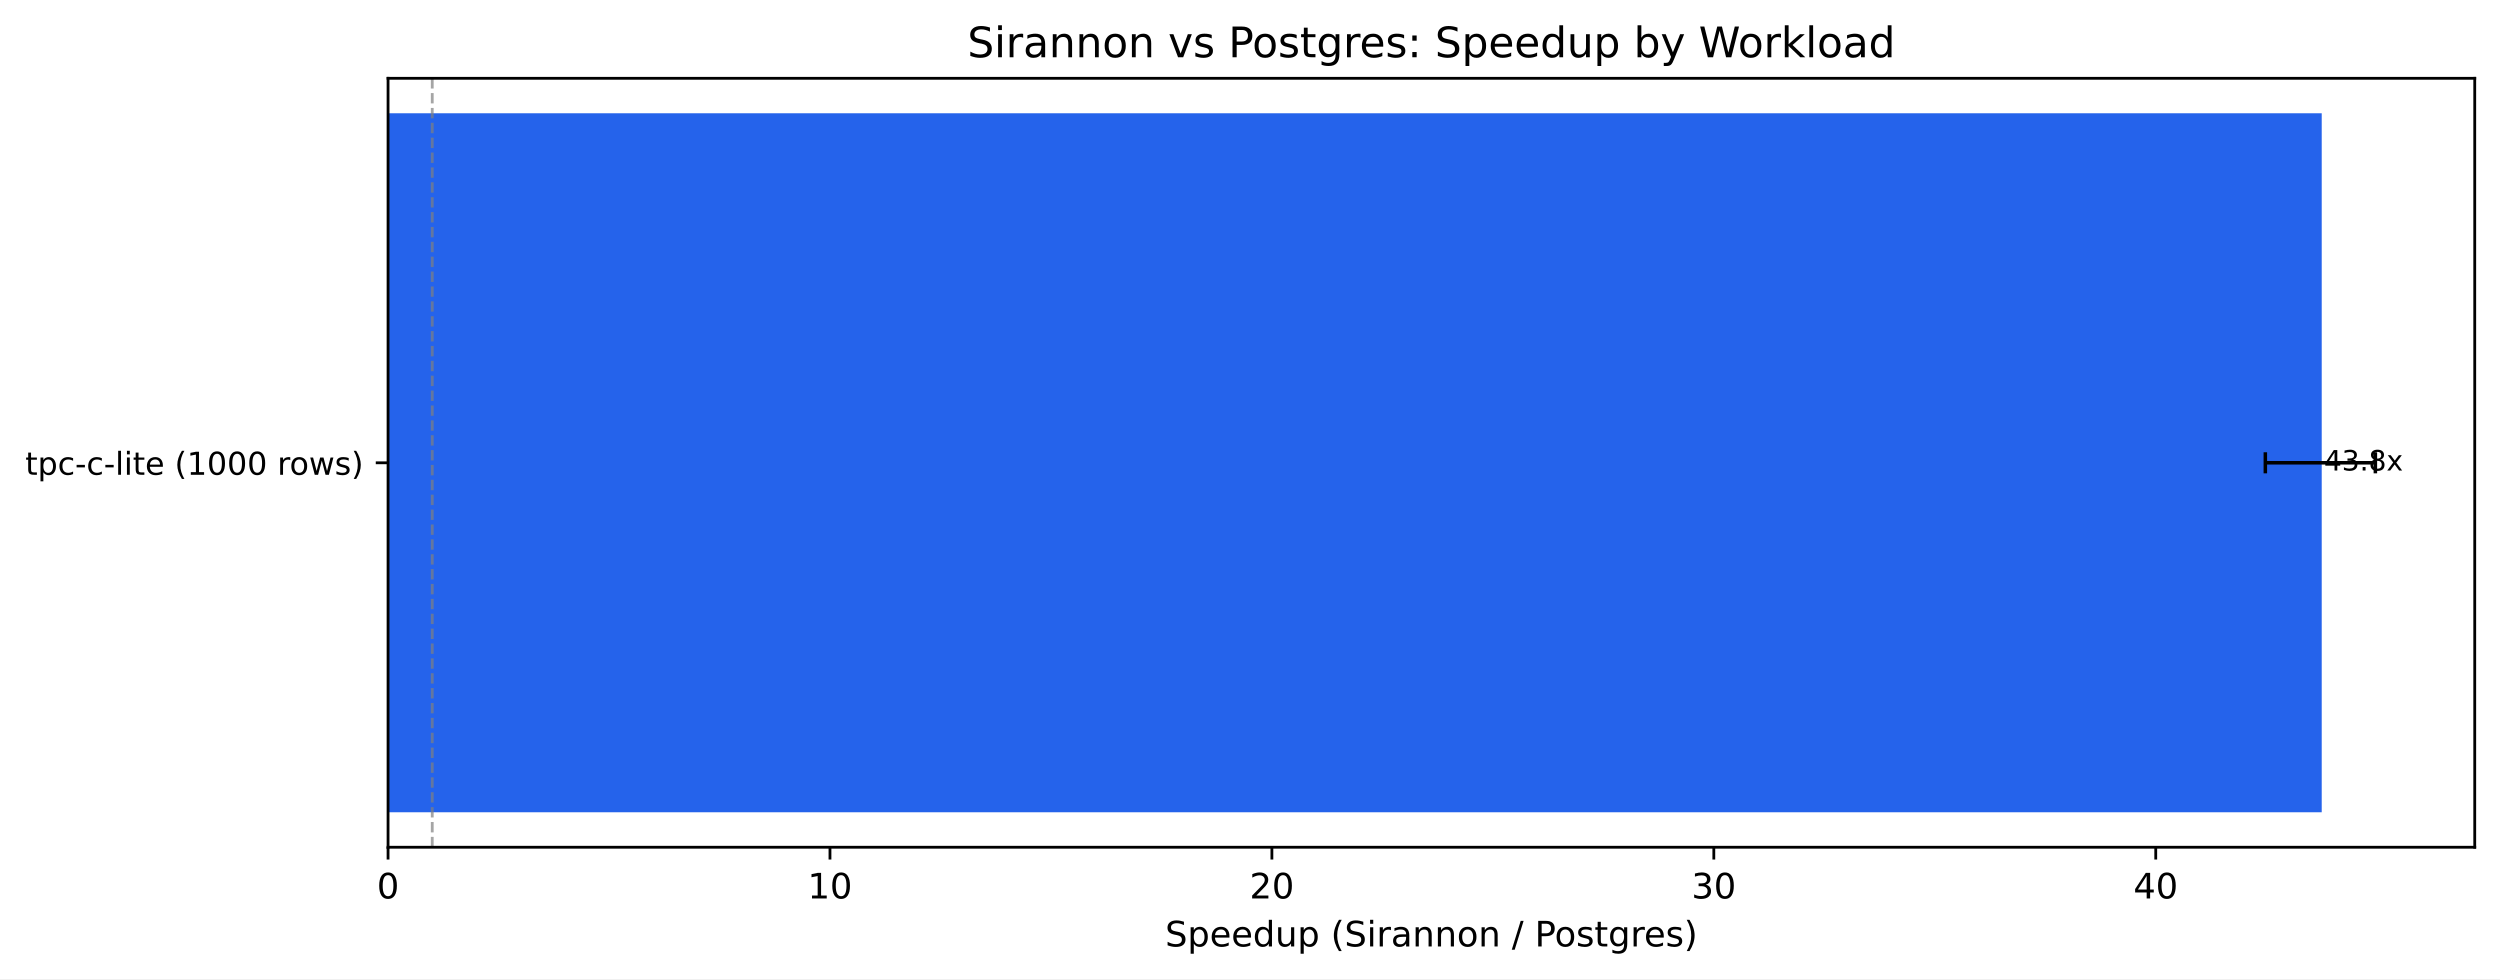
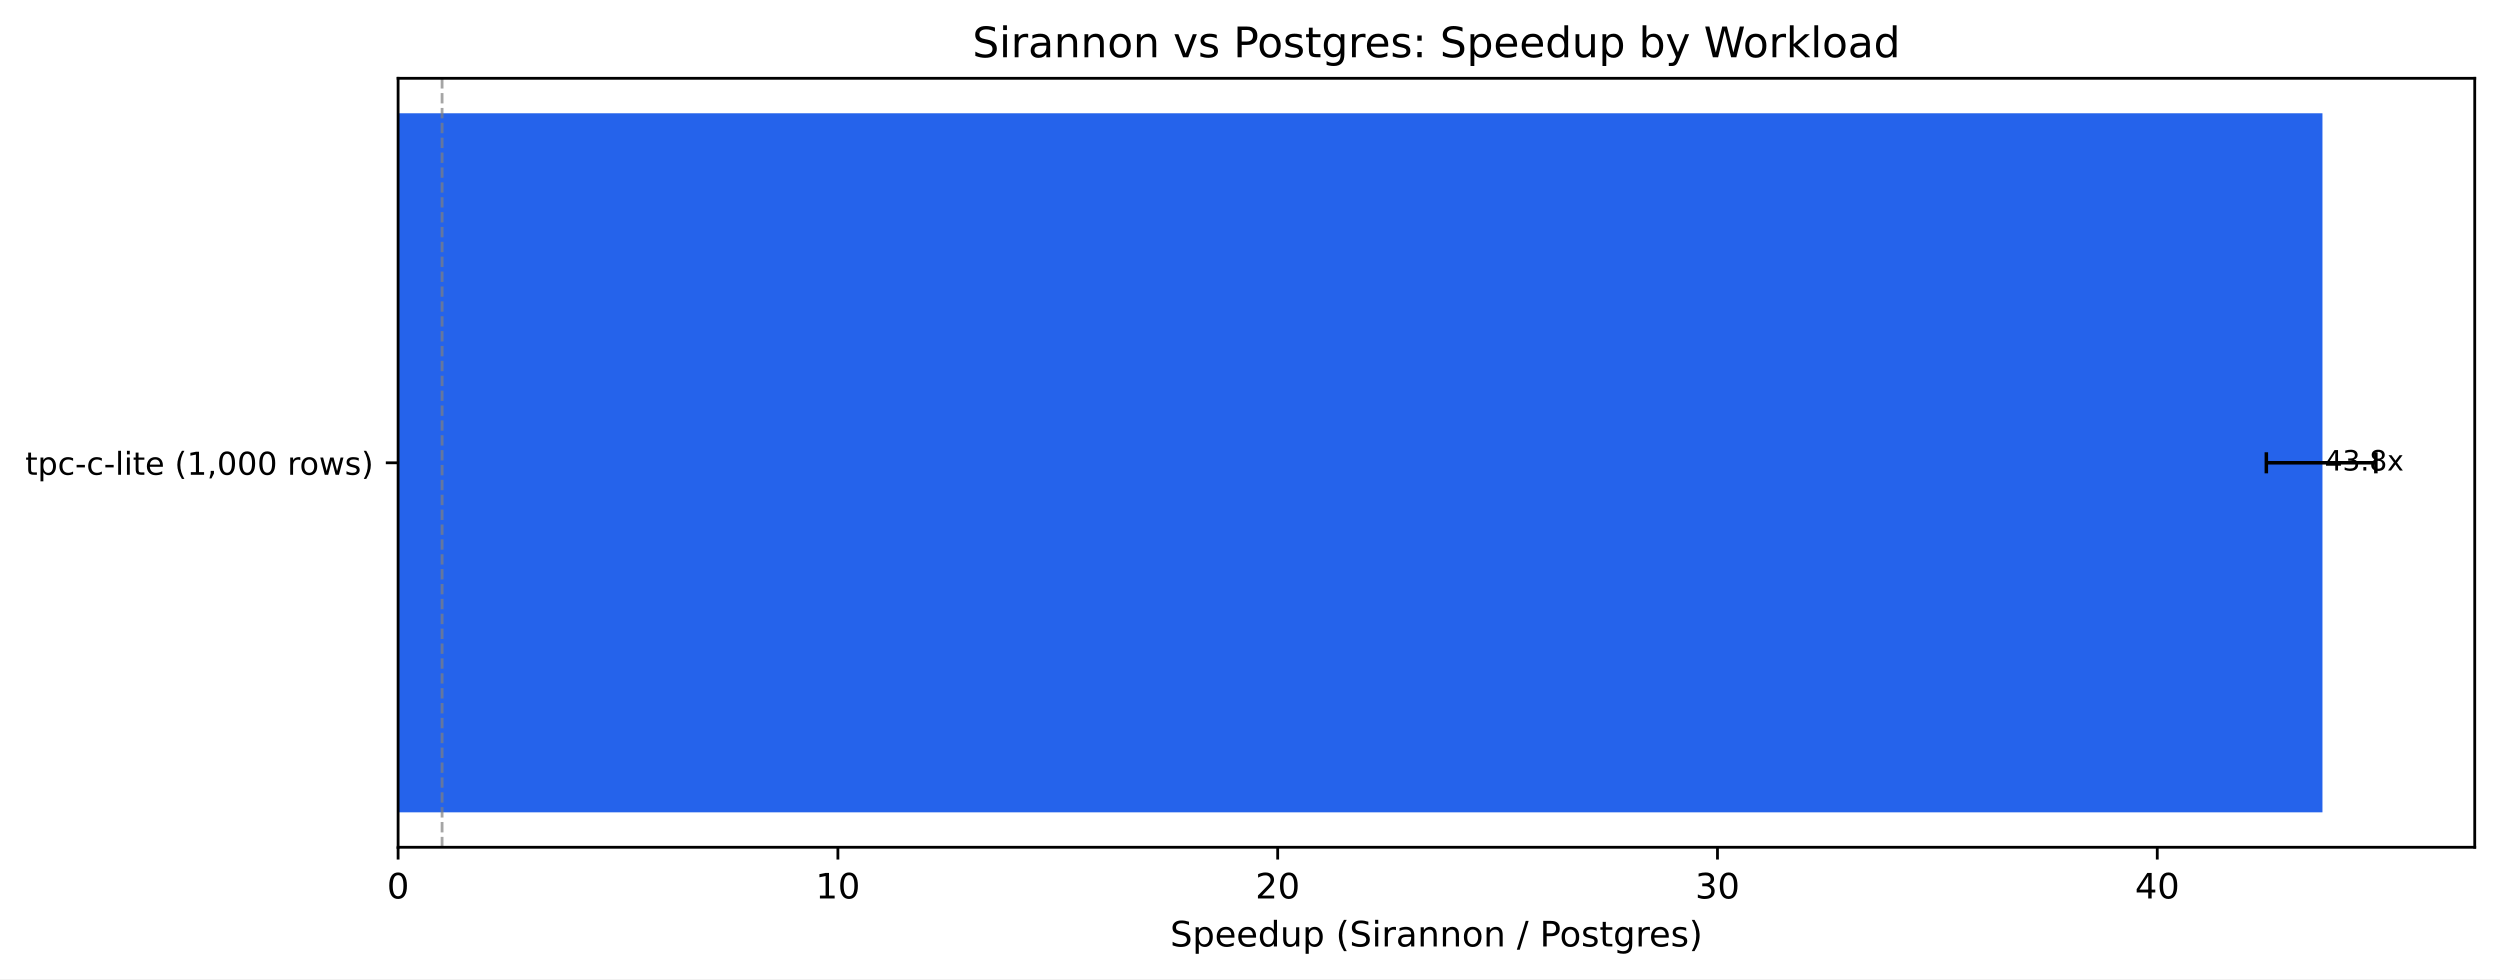
- <svg xmlns="http://www.w3.org/2000/svg" xmlns:xlink="http://www.w3.org/1999/xlink" width="712.541pt" height="279.034pt" viewBox="0 0 712.541 279.034" version="1.1">
+ <svg xmlns="http://www.w3.org/2000/svg" xmlns:xlink="http://www.w3.org/1999/xlink" width="712.522pt" height="279.034pt" viewBox="0 0 712.522 279.034" version="1.1">
  <defs>
    <style type="text/css">*{stroke-linejoin: round; stroke-linecap: butt}</style>
  </defs>
  <g id="figure_1">
    <g id="patch_1">
-       <path d="M 0 279.034  L 712.541 279.034  L 712.541 0  L 0 0  z " style="fill: #ffffff" />
+       <path d="M 0 279.034  L 712.522 279.034  L 712.522 0  L 0 0  z " style="fill: #ffffff" />
    </g>
    <g id="axes_1">
      <g id="patch_2">
-         <path d="M 110.601 241.478  L 705.341 241.478  L 705.341 22.318  L 110.601 22.318  z " style="fill: #ffffff" />
+         <path d="M 113.462 241.478  L 705.322 241.478  L 705.322 22.318  L 113.462 22.318  z " style="fill: #ffffff" />
      </g>
      <g id="patch_3">
-         <path d="M 110.601 32.28  L 661.729 32.28  L 661.729 231.516  L 110.601 231.516  z " clip-path="url(#pee19b214d2)" style="fill: #2563eb" />
+         <path d="M 113.462 32.28  L 661.921 32.28  L 661.921 231.516  L 113.462 231.516  z " clip-path="url(#ped4f60b2d9)" style="fill: #2563eb" />
      </g>
      <g id="matplotlib.axis_1">
        <g id="xtick_1">
          <g id="line2d_1">
            <defs>
-               <path id="m691d4e8d14" d="M 0 0  L 0 3.5  " style="stroke: #000000; stroke-width: 0.8" />
+               <path id="m53806512ac" d="M 0 0  L 0 3.5  " style="stroke: #000000; stroke-width: 0.8" />
            </defs>
            <g>
-               <use xlink:href="#m691d4e8d14" x="110.601" y="241.478" style="stroke: #000000; stroke-width: 0.8" />
+               <use xlink:href="#m53806512ac" x="113.462" y="241.478" style="stroke: #000000; stroke-width: 0.8" />
            </g>
          </g>
          <g id="text_1">
-             <g transform="translate(107.42 256.0766) scale(0.1 -0.1)">
+             <g transform="translate(110.2803 256.0766) scale(0.1 -0.1)">
              <defs>
                <path id="DejaVuSans-30" d="M 2034 4250  Q 1547 4250 1301 3770  Q 1056 3291 1056 2328  Q 1056 1369 1301 889  Q 1547 409 2034 409  Q 2525 409 2770 889  Q 3016 1369 3016 2328  Q 3016 3291 2770 3770  Q 2525 4250 2034 4250  z M 2034 4750  Q 2819 4750 3233 4129  Q 3647 3509 3647 2328  Q 3647 1150 3233 529  Q 2819 -91 2034 -91  Q 1250 -91 836 529  Q 422 1150 422 2328  Q 422 3509 836 4129  Q 1250 4750 2034 4750  z " transform="scale(0.015625)" />
              </defs>
              <use xlink:href="#DejaVuSans-30" />
            </g>
          </g>
        </g>
        <g id="xtick_2">
          <g id="line2d_2">
            <g>
-               <use xlink:href="#m691d4e8d14" x="236.556" y="241.478" style="stroke: #000000; stroke-width: 0.8" />
+               <use xlink:href="#m53806512ac" x="238.807" y="241.478" style="stroke: #000000; stroke-width: 0.8" />
            </g>
          </g>
          <g id="text_2">
-             <g transform="translate(230.1936 256.0766) scale(0.1 -0.1)">
+             <g transform="translate(232.444 256.0766) scale(0.1 -0.1)">
              <defs>
                <path id="DejaVuSans-31" d="M 794 531  L 1825 531  L 1825 4091  L 703 3866  L 703 4441  L 1819 4666  L 2450 4666  L 2450 531  L 3481 531  L 3481 0  L 794 0  L 794 531  z " transform="scale(0.015625)" />
              </defs>
              <use xlink:href="#DejaVuSans-31" />
              <use xlink:href="#DejaVuSans-30" transform="translate(63.62305 0)" />
            </g>
          </g>
        </g>
        <g id="xtick_3">
          <g id="line2d_3">
            <g>
-               <use xlink:href="#m691d4e8d14" x="362.511" y="241.478" style="stroke: #000000; stroke-width: 0.8" />
+               <use xlink:href="#m53806512ac" x="364.151" y="241.478" style="stroke: #000000; stroke-width: 0.8" />
            </g>
          </g>
          <g id="text_3">
-             <g transform="translate(356.1485 256.0766) scale(0.1 -0.1)">
+             <g transform="translate(357.7889 256.0766) scale(0.1 -0.1)">
              <defs>
                <path id="DejaVuSans-32" d="M 1228 531  L 3431 531  L 3431 0  L 469 0  L 469 531  Q 828 903 1448 1529  Q 2069 2156 2228 2338  Q 2531 2678 2651 2914  Q 2772 3150 2772 3378  Q 2772 3750 2511 3984  Q 2250 4219 1831 4219  Q 1534 4219 1204 4116  Q 875 4013 500 3803  L 500 4441  Q 881 4594 1212 4672  Q 1544 4750 1819 4750  Q 2544 4750 2975 4387  Q 3406 4025 3406 3419  Q 3406 3131 3298 2873  Q 3191 2616 2906 2266  Q 2828 2175 2409 1742  Q 1991 1309 1228 531  z " transform="scale(0.015625)" />
              </defs>
              <use xlink:href="#DejaVuSans-32" />
              <use xlink:href="#DejaVuSans-30" transform="translate(63.62305 0)" />
            </g>
          </g>
        </g>
        <g id="xtick_4">
          <g id="line2d_4">
            <g>
-               <use xlink:href="#m691d4e8d14" x="488.466" y="241.478" style="stroke: #000000; stroke-width: 0.8" />
+               <use xlink:href="#m53806512ac" x="489.496" y="241.478" style="stroke: #000000; stroke-width: 0.8" />
            </g>
          </g>
          <g id="text_4">
-             <g transform="translate(482.1034 256.0766) scale(0.1 -0.1)">
+             <g transform="translate(483.1339 256.0766) scale(0.1 -0.1)">
              <defs>
                <path id="DejaVuSans-33" d="M 2597 2516  Q 3050 2419 3304 2112  Q 3559 1806 3559 1356  Q 3559 666 3084 287  Q 2609 -91 1734 -91  Q 1441 -91 1130 -33  Q 819 25 488 141  L 488 750  Q 750 597 1062 519  Q 1375 441 1716 441  Q 2309 441 2620 675  Q 2931 909 2931 1356  Q 2931 1769 2642 2001  Q 2353 2234 1838 2234  L 1294 2234  L 1294 2753  L 1863 2753  Q 2328 2753 2575 2939  Q 2822 3125 2822 3475  Q 2822 3834 2567 4026  Q 2313 4219 1838 4219  Q 1578 4219 1281 4162  Q 984 4106 628 3988  L 628 4550  Q 988 4650 1302 4700  Q 1616 4750 1894 4750  Q 2613 4750 3031 4423  Q 3450 4097 3450 3541  Q 3450 3153 3228 2886  Q 3006 2619 2597 2516  z " transform="scale(0.015625)" />
              </defs>
              <use xlink:href="#DejaVuSans-33" />
              <use xlink:href="#DejaVuSans-30" transform="translate(63.62305 0)" />
            </g>
          </g>
        </g>
        <g id="xtick_5">
          <g id="line2d_5">
            <g>
-               <use xlink:href="#m691d4e8d14" x="614.421" y="241.478" style="stroke: #000000; stroke-width: 0.8" />
+               <use xlink:href="#m53806512ac" x="614.841" y="241.478" style="stroke: #000000; stroke-width: 0.8" />
            </g>
          </g>
          <g id="text_5">
-             <g transform="translate(608.0582 256.0766) scale(0.1 -0.1)">
+             <g transform="translate(608.4788 256.0766) scale(0.1 -0.1)">
              <defs>
                <path id="DejaVuSans-34" d="M 2419 4116  L 825 1625  L 2419 1625  L 2419 4116  z M 2253 4666  L 3047 4666  L 3047 1625  L 3713 1625  L 3713 1100  L 3047 1100  L 3047 0  L 2419 0  L 2419 1100  L 313 1100  L 313 1709  L 2253 4666  z " transform="scale(0.015625)" />
              </defs>
              <use xlink:href="#DejaVuSans-34" />
              <use xlink:href="#DejaVuSans-30" transform="translate(63.62305 0)" />
            </g>
          </g>
        </g>
        <g id="text_6">
-           <g transform="translate(332.0947 269.7547) scale(0.1 -0.1)">
+           <g transform="translate(333.515 269.7547) scale(0.1 -0.1)">
            <defs>
              <path id="DejaVuSans-53" d="M 3425 4513  L 3425 3897  Q 3066 4069 2747 4153  Q 2428 4238 2131 4238  Q 1616 4238 1336 4038  Q 1056 3838 1056 3469  Q 1056 3159 1242 3001  Q 1428 2844 1947 2747  L 2328 2669  Q 3034 2534 3370 2195  Q 3706 1856 3706 1288  Q 3706 609 3251 259  Q 2797 -91 1919 -91  Q 1588 -91 1214 -16  Q 841 59 441 206  L 441 856  Q 825 641 1194 531  Q 1563 422 1919 422  Q 2459 422 2753 634  Q 3047 847 3047 1241  Q 3047 1584 2836 1778  Q 2625 1972 2144 2069  L 1759 2144  Q 1053 2284 737 2584  Q 422 2884 422 3419  Q 422 4038 858 4394  Q 1294 4750 2059 4750  Q 2388 4750 2728 4690  Q 3069 4631 3425 4513  z " transform="scale(0.015625)" />
              <path id="DejaVuSans-70" d="M 1159 525  L 1159 -1331  L 581 -1331  L 581 3500  L 1159 3500  L 1159 2969  Q 1341 3281 1617 3432  Q 1894 3584 2278 3584  Q 2916 3584 3314 3078  Q 3713 2572 3713 1747  Q 3713 922 3314 415  Q 2916 -91 2278 -91  Q 1894 -91 1617 61  Q 1341 213 1159 525  z M 3116 1747  Q 3116 2381 2855 2742  Q 2594 3103 2138 3103  Q 1681 3103 1420 2742  Q 1159 2381 1159 1747  Q 1159 1113 1420 752  Q 1681 391 2138 391  Q 2594 391 2855 752  Q 3116 1113 3116 1747  z " transform="scale(0.015625)" />
              <path id="DejaVuSans-65" d="M 3597 1894  L 3597 1613  L 953 1613  Q 991 1019 1311 708  Q 1631 397 2203 397  Q 2534 397 2845 478  Q 3156 559 3463 722  L 3463 178  Q 3153 47 2828 -22  Q 2503 -91 2169 -91  Q 1331 -91 842 396  Q 353 884 353 1716  Q 353 2575 817 3079  Q 1281 3584 2069 3584  Q 2775 3584 3186 3129  Q 3597 2675 3597 1894  z M 3022 2063  Q 3016 2534 2758 2815  Q 2500 3097 2075 3097  Q 1594 3097 1305 2825  Q 1016 2553 972 2059  L 3022 2063  z " transform="scale(0.015625)" />
              <path id="DejaVuSans-64" d="M 2906 2969  L 2906 4863  L 3481 4863  L 3481 0  L 2906 0  L 2906 525  Q 2725 213 2448 61  Q 2172 -91 1784 -91  Q 1150 -91 751 415  Q 353 922 353 1747  Q 353 2572 751 3078  Q 1150 3584 1784 3584  Q 2172 3584 2448 3432  Q 2725 3281 2906 2969  z M 947 1747  Q 947 1113 1208 752  Q 1469 391 1925 391  Q 2381 391 2643 752  Q 2906 1113 2906 1747  Q 2906 2381 2643 2742  Q 2381 3103 1925 3103  Q 1469 3103 1208 2742  Q 947 2381 947 1747  z " transform="scale(0.015625)" />
              <path id="DejaVuSans-75" d="M 544 1381  L 544 3500  L 1119 3500  L 1119 1403  Q 1119 906 1312 657  Q 1506 409 1894 409  Q 2359 409 2629 706  Q 2900 1003 2900 1516  L 2900 3500  L 3475 3500  L 3475 0  L 2900 0  L 2900 538  Q 2691 219 2414 64  Q 2138 -91 1772 -91  Q 1169 -91 856 284  Q 544 659 544 1381  z M 1991 3584  L 1991 3584  z " transform="scale(0.015625)" />
              <path id="DejaVuSans-20" transform="scale(0.015625)" />
              <path id="DejaVuSans-28" d="M 1984 4856  Q 1566 4138 1362 3434  Q 1159 2731 1159 2009  Q 1159 1288 1364 580  Q 1569 -128 1984 -844  L 1484 -844  Q 1016 -109 783 600  Q 550 1309 550 2009  Q 550 2706 781 3412  Q 1013 4119 1484 4856  L 1984 4856  z " transform="scale(0.015625)" />
              <path id="DejaVuSans-69" d="M 603 3500  L 1178 3500  L 1178 0  L 603 0  L 603 3500  z M 603 4863  L 1178 4863  L 1178 4134  L 603 4134  L 603 4863  z " transform="scale(0.015625)" />
              <path id="DejaVuSans-72" d="M 2631 2963  Q 2534 3019 2420 3045  Q 2306 3072 2169 3072  Q 1681 3072 1420 2755  Q 1159 2438 1159 1844  L 1159 0  L 581 0  L 581 3500  L 1159 3500  L 1159 2956  Q 1341 3275 1631 3429  Q 1922 3584 2338 3584  Q 2397 3584 2469 3576  Q 2541 3569 2628 3553  L 2631 2963  z " transform="scale(0.015625)" />
              <path id="DejaVuSans-61" d="M 2194 1759  Q 1497 1759 1228 1600  Q 959 1441 959 1056  Q 959 750 1161 570  Q 1363 391 1709 391  Q 2188 391 2477 730  Q 2766 1069 2766 1631  L 2766 1759  L 2194 1759  z M 3341 1997  L 3341 0  L 2766 0  L 2766 531  Q 2569 213 2275 61  Q 1981 -91 1556 -91  Q 1019 -91 701 211  Q 384 513 384 1019  Q 384 1609 779 1909  Q 1175 2209 1959 2209  L 2766 2209  L 2766 2266  Q 2766 2663 2505 2880  Q 2244 3097 1772 3097  Q 1472 3097 1187 3025  Q 903 2953 641 2809  L 641 3341  Q 956 3463 1253 3523  Q 1550 3584 1831 3584  Q 2591 3584 2966 3190  Q 3341 2797 3341 1997  z " transform="scale(0.015625)" />
              <path id="DejaVuSans-6e" d="M 3513 2113  L 3513 0  L 2938 0  L 2938 2094  Q 2938 2591 2744 2837  Q 2550 3084 2163 3084  Q 1697 3084 1428 2787  Q 1159 2491 1159 1978  L 1159 0  L 581 0  L 581 3500  L 1159 3500  L 1159 2956  Q 1366 3272 1645 3428  Q 1925 3584 2291 3584  Q 2894 3584 3203 3211  Q 3513 2838 3513 2113  z " transform="scale(0.015625)" />
              <path id="DejaVuSans-6f" d="M 1959 3097  Q 1497 3097 1228 2736  Q 959 2375 959 1747  Q 959 1119 1226 758  Q 1494 397 1959 397  Q 2419 397 2687 759  Q 2956 1122 2956 1747  Q 2956 2369 2687 2733  Q 2419 3097 1959 3097  z M 1959 3584  Q 2709 3584 3137 3096  Q 3566 2609 3566 1747  Q 3566 888 3137 398  Q 2709 -91 1959 -91  Q 1206 -91 779 398  Q 353 888 353 1747  Q 353 2609 779 3096  Q 1206 3584 1959 3584  z " transform="scale(0.015625)" />
              <path id="DejaVuSans-2f" d="M 1625 4666  L 2156 4666  L 531 -594  L 0 -594  L 1625 4666  z " transform="scale(0.015625)" />
              <path id="DejaVuSans-50" d="M 1259 4147  L 1259 2394  L 2053 2394  Q 2494 2394 2734 2622  Q 2975 2850 2975 3272  Q 2975 3691 2734 3919  Q 2494 4147 2053 4147  L 1259 4147  z M 628 4666  L 2053 4666  Q 2838 4666 3239 4311  Q 3641 3956 3641 3272  Q 3641 2581 3239 2228  Q 2838 1875 2053 1875  L 1259 1875  L 1259 0  L 628 0  L 628 4666  z " transform="scale(0.015625)" />
              <path id="DejaVuSans-73" d="M 2834 3397  L 2834 2853  Q 2591 2978 2328 3040  Q 2066 3103 1784 3103  Q 1356 3103 1142 2972  Q 928 2841 928 2578  Q 928 2378 1081 2264  Q 1234 2150 1697 2047  L 1894 2003  Q 2506 1872 2764 1633  Q 3022 1394 3022 966  Q 3022 478 2636 193  Q 2250 -91 1575 -91  Q 1294 -91 989 -36  Q 684 19 347 128  L 347 722  Q 666 556 975 473  Q 1284 391 1588 391  Q 1994 391 2212 530  Q 2431 669 2431 922  Q 2431 1156 2273 1281  Q 2116 1406 1581 1522  L 1381 1569  Q 847 1681 609 1914  Q 372 2147 372 2553  Q 372 3047 722 3315  Q 1072 3584 1716 3584  Q 2034 3584 2315 3537  Q 2597 3491 2834 3397  z " transform="scale(0.015625)" />
              <path id="DejaVuSans-74" d="M 1172 4494  L 1172 3500  L 2356 3500  L 2356 3053  L 1172 3053  L 1172 1153  Q 1172 725 1289 603  Q 1406 481 1766 481  L 2356 481  L 2356 0  L 1766 0  Q 1100 0 847 248  Q 594 497 594 1153  L 594 3053  L 172 3053  L 172 3500  L 594 3500  L 594 4494  L 1172 4494  z " transform="scale(0.015625)" />
              <path id="DejaVuSans-67" d="M 2906 1791  Q 2906 2416 2648 2759  Q 2391 3103 1925 3103  Q 1463 3103 1205 2759  Q 947 2416 947 1791  Q 947 1169 1205 825  Q 1463 481 1925 481  Q 2391 481 2648 825  Q 2906 1169 2906 1791  z M 3481 434  Q 3481 -459 3084 -895  Q 2688 -1331 1869 -1331  Q 1566 -1331 1297 -1286  Q 1028 -1241 775 -1147  L 775 -588  Q 1028 -725 1275 -790  Q 1522 -856 1778 -856  Q 2344 -856 2625 -561  Q 2906 -266 2906 331  L 2906 616  Q 2728 306 2450 153  Q 2172 0 1784 0  Q 1141 0 747 490  Q 353 981 353 1791  Q 353 2603 747 3093  Q 1141 3584 1784 3584  Q 2172 3584 2450 3431  Q 2728 3278 2906 2969  L 2906 3500  L 3481 3500  L 3481 434  z " transform="scale(0.015625)" />
              <path id="DejaVuSans-29" d="M 513 4856  L 1013 4856  Q 1481 4119 1714 3412  Q 1947 2706 1947 2009  Q 1947 1309 1714 600  Q 1481 -109 1013 -844  L 513 -844  Q 928 -128 1133 580  Q 1338 1288 1338 2009  Q 1338 2731 1133 3434  Q 928 4138 513 4856  z " transform="scale(0.015625)" />
            </defs>
            <use xlink:href="#DejaVuSans-53" />
            <use xlink:href="#DejaVuSans-70" transform="translate(63.47656 0)" />
            <use xlink:href="#DejaVuSans-65" transform="translate(126.9531 0)" />
            <use xlink:href="#DejaVuSans-65" transform="translate(188.4766 0)" />
            <use xlink:href="#DejaVuSans-64" transform="translate(250 0)" />
            <use xlink:href="#DejaVuSans-75" transform="translate(313.4766 0)" />
            <use xlink:href="#DejaVuSans-70" transform="translate(376.8555 0)" />
            <use xlink:href="#DejaVuSans-20" transform="translate(440.332 0)" />
            <use xlink:href="#DejaVuSans-28" transform="translate(472.1191 0)" />
            <use xlink:href="#DejaVuSans-53" transform="translate(511.1328 0)" />
            <use xlink:href="#DejaVuSans-69" transform="translate(574.6094 0)" />
            <use xlink:href="#DejaVuSans-72" transform="translate(602.3926 0)" />
            <use xlink:href="#DejaVuSans-61" transform="translate(643.5059 0)" />
            <use xlink:href="#DejaVuSans-6e" transform="translate(704.7852 0)" />
            <use xlink:href="#DejaVuSans-6e" transform="translate(768.1641 0)" />
            <use xlink:href="#DejaVuSans-6f" transform="translate(831.543 0)" />
            <use xlink:href="#DejaVuSans-6e" transform="translate(892.7246 0)" />
            <use xlink:href="#DejaVuSans-20" transform="translate(956.1035 0)" />
            <use xlink:href="#DejaVuSans-2f" transform="translate(987.8906 0)" />
            <use xlink:href="#DejaVuSans-20" transform="translate(1021.582 0)" />
            <use xlink:href="#DejaVuSans-50" transform="translate(1053.369 0)" />
            <use xlink:href="#DejaVuSans-6f" transform="translate(1110.047 0)" />
            <use xlink:href="#DejaVuSans-73" transform="translate(1171.229 0)" />
            <use xlink:href="#DejaVuSans-74" transform="translate(1223.328 0)" />
            <use xlink:href="#DejaVuSans-67" transform="translate(1262.537 0)" />
            <use xlink:href="#DejaVuSans-72" transform="translate(1326.014 0)" />
            <use xlink:href="#DejaVuSans-65" transform="translate(1364.877 0)" />
            <use xlink:href="#DejaVuSans-73" transform="translate(1426.4 0)" />
            <use xlink:href="#DejaVuSans-29" transform="translate(1478.5 0)" />
          </g>
        </g>
      </g>
      <g id="matplotlib.axis_2">
        <g id="ytick_1">
          <g id="line2d_6">
            <defs>
-               <path id="m20fc6014a9" d="M 0 0  L -3.5 0  " style="stroke: #000000; stroke-width: 0.8" />
+               <path id="meeda1845f6" d="M 0 0  L -3.5 0  " style="stroke: #000000; stroke-width: 0.8" />
            </defs>
            <g>
-               <use xlink:href="#m20fc6014a9" x="110.601" y="131.898" style="stroke: #000000; stroke-width: 0.8" />
+               <use xlink:href="#meeda1845f6" x="113.462" y="131.898" style="stroke: #000000; stroke-width: 0.8" />
            </g>
          </g>
          <g id="text_7">
            <g transform="translate(7.2 135.3174) scale(0.09 -0.09)">
              <defs>
                <path id="DejaVuSans-63" d="M 3122 3366  L 3122 2828  Q 2878 2963 2633 3030  Q 2388 3097 2138 3097  Q 1578 3097 1268 2742  Q 959 2388 959 1747  Q 959 1106 1268 751  Q 1578 397 2138 397  Q 2388 397 2633 464  Q 2878 531 3122 666  L 3122 134  Q 2881 22 2623 -34  Q 2366 -91 2075 -91  Q 1284 -91 818 406  Q 353 903 353 1747  Q 353 2603 823 3093  Q 1294 3584 2113 3584  Q 2378 3584 2631 3529  Q 2884 3475 3122 3366  z " transform="scale(0.015625)" />
                <path id="DejaVuSans-2d" d="M 313 2009  L 1997 2009  L 1997 1497  L 313 1497  L 313 2009  z " transform="scale(0.015625)" />
                <path id="DejaVuSans-6c" d="M 603 4863  L 1178 4863  L 1178 0  L 603 0  L 603 4863  z " transform="scale(0.015625)" />
+                 <path id="DejaVuSans-2c" d="M 750 794  L 1409 794  L 1409 256  L 897 -744  L 494 -744  L 750 256  L 750 794  z " transform="scale(0.015625)" />
                <path id="DejaVuSans-77" d="M 269 3500  L 844 3500  L 1563 769  L 2278 3500  L 2956 3500  L 3675 769  L 4391 3500  L 4966 3500  L 4050 0  L 3372 0  L 2619 2869  L 1863 0  L 1184 0  L 269 3500  z " transform="scale(0.015625)" />
              </defs>
              <use xlink:href="#DejaVuSans-74" />
              <use xlink:href="#DejaVuSans-70" transform="translate(39.20898 0)" />
              <use xlink:href="#DejaVuSans-63" transform="translate(102.6855 0)" />
              <use xlink:href="#DejaVuSans-2d" transform="translate(157.666 0)" />
              <use xlink:href="#DejaVuSans-63" transform="translate(193.75 0)" />
              <use xlink:href="#DejaVuSans-2d" transform="translate(248.7305 0)" />
              <use xlink:href="#DejaVuSans-6c" transform="translate(284.8145 0)" />
              <use xlink:href="#DejaVuSans-69" transform="translate(312.5977 0)" />
              <use xlink:href="#DejaVuSans-74" transform="translate(340.3809 0)" />
              <use xlink:href="#DejaVuSans-65" transform="translate(379.5898 0)" />
              <use xlink:href="#DejaVuSans-20" transform="translate(441.1133 0)" />
              <use xlink:href="#DejaVuSans-28" transform="translate(472.9004 0)" />
              <use xlink:href="#DejaVuSans-31" transform="translate(511.9141 0)" />
-               <use xlink:href="#DejaVuSans-30" transform="translate(575.5371 0)" />
-               <use xlink:href="#DejaVuSans-30" transform="translate(639.1602 0)" />
-               <use xlink:href="#DejaVuSans-30" transform="translate(702.7832 0)" />
-               <use xlink:href="#DejaVuSans-20" transform="translate(766.4062 0)" />
-               <use xlink:href="#DejaVuSans-72" transform="translate(798.1934 0)" />
-               <use xlink:href="#DejaVuSans-6f" transform="translate(837.0566 0)" />
-               <use xlink:href="#DejaVuSans-77" transform="translate(898.2383 0)" />
-               <use xlink:href="#DejaVuSans-73" transform="translate(980.0254 0)" />
-               <use xlink:href="#DejaVuSans-29" transform="translate(1032.125 0)" />
+               <use xlink:href="#DejaVuSans-2c" transform="translate(575.5371 0)" />
+               <use xlink:href="#DejaVuSans-30" transform="translate(607.3242 0)" />
+               <use xlink:href="#DejaVuSans-30" transform="translate(670.9473 0)" />
+               <use xlink:href="#DejaVuSans-30" transform="translate(734.5703 0)" />
+               <use xlink:href="#DejaVuSans-20" transform="translate(798.1934 0)" />
+               <use xlink:href="#DejaVuSans-72" transform="translate(829.9805 0)" />
+               <use xlink:href="#DejaVuSans-6f" transform="translate(868.8438 0)" />
+               <use xlink:href="#DejaVuSans-77" transform="translate(930.0254 0)" />
+               <use xlink:href="#DejaVuSans-73" transform="translate(1011.812 0)" />
+               <use xlink:href="#DejaVuSans-29" transform="translate(1063.912 0)" />
            </g>
          </g>
        </g>
      </g>
      <g id="LineCollection_1">
-         <path d="M 645.658 131.898  L 677.02 131.898  " clip-path="url(#pee19b214d2)" style="fill: none; stroke: #000000" />
+         <path d="M 645.927 131.898  L 677.138 131.898  " clip-path="url(#ped4f60b2d9)" style="fill: none; stroke: #000000" />
      </g>
      <g id="line2d_7">
        <defs>
-           <path id="mc92ee116ca" d="M 0 3  L 0 -3  " style="stroke: #000000" />
+           <path id="m80a9c4bc5e" d="M 0 3  L 0 -3  " style="stroke: #000000" />
        </defs>
-         <g clip-path="url(#pee19b214d2)">
-           <use xlink:href="#mc92ee116ca" x="645.658" y="131.898" style="stroke: #000000" />
+         <g clip-path="url(#ped4f60b2d9)">
+           <use xlink:href="#m80a9c4bc5e" x="645.927" y="131.898" style="stroke: #000000" />
        </g>
      </g>
      <g id="line2d_8">
-         <g clip-path="url(#pee19b214d2)">
-           <use xlink:href="#mc92ee116ca" x="677.02" y="131.898" style="stroke: #000000" />
+         <g clip-path="url(#ped4f60b2d9)">
+           <use xlink:href="#m80a9c4bc5e" x="677.138" y="131.898" style="stroke: #000000" />
        </g>
      </g>
      <g id="line2d_9">
-         <path d="M 123.197 241.478  L 123.197 22.318  " clip-path="url(#pee19b214d2)" style="fill: none; stroke-dasharray: 2.96,1.28; stroke-dashoffset: 0; stroke: #808080; stroke-opacity: 0.7; stroke-width: 0.8" />
+         <path d="M 125.996 241.478  L 125.996 22.318  " clip-path="url(#ped4f60b2d9)" style="fill: none; stroke-dasharray: 2.96,1.28; stroke-dashoffset: 0; stroke: #808080; stroke-opacity: 0.7; stroke-width: 0.8" />
      </g>
      <g id="patch_4">
-         <path d="M 110.601 241.478  L 110.601 22.318  " style="fill: none; stroke: #000000; stroke-width: 0.8; stroke-linejoin: miter; stroke-linecap: square" />
+         <path d="M 113.462 241.478  L 113.462 22.318  " style="fill: none; stroke: #000000; stroke-width: 0.8; stroke-linejoin: miter; stroke-linecap: square" />
      </g>
      <g id="patch_5">
-         <path d="M 705.341 241.478  L 705.341 22.318  " style="fill: none; stroke: #000000; stroke-width: 0.8; stroke-linejoin: miter; stroke-linecap: square" />
+         <path d="M 705.322 241.478  L 705.322 22.318  " style="fill: none; stroke: #000000; stroke-width: 0.8; stroke-linejoin: miter; stroke-linecap: square" />
      </g>
      <g id="patch_6">
-         <path d="M 110.601 241.478  L 705.341 241.478  " style="fill: none; stroke: #000000; stroke-width: 0.8; stroke-linejoin: miter; stroke-linecap: square" />
+         <path d="M 113.462 241.478  L 705.322 241.478  " style="fill: none; stroke: #000000; stroke-width: 0.8; stroke-linejoin: miter; stroke-linecap: square" />
      </g>
      <g id="patch_7">
-         <path d="M 110.601 22.318  L 705.341 22.318  " style="fill: none; stroke: #000000; stroke-width: 0.8; stroke-linejoin: miter; stroke-linecap: square" />
+         <path d="M 113.462 22.318  L 705.322 22.318  " style="fill: none; stroke: #000000; stroke-width: 0.8; stroke-linejoin: miter; stroke-linecap: square" />
      </g>
      <g id="text_8">
-         <g transform="translate(662.3592 134.1056) scale(0.08 -0.08)">
+         <g transform="translate(662.5476 134.1056) scale(0.08 -0.08)">
          <defs>
            <path id="DejaVuSans-2e" d="M 684 794  L 1344 794  L 1344 0  L 684 0  L 684 794  z " transform="scale(0.015625)" />
            <path id="DejaVuSans-38" d="M 2034 2216  Q 1584 2216 1326 1975  Q 1069 1734 1069 1313  Q 1069 891 1326 650  Q 1584 409 2034 409  Q 2484 409 2743 651  Q 3003 894 3003 1313  Q 3003 1734 2745 1975  Q 2488 2216 2034 2216  z M 1403 2484  Q 997 2584 770 2862  Q 544 3141 544 3541  Q 544 4100 942 4425  Q 1341 4750 2034 4750  Q 2731 4750 3128 4425  Q 3525 4100 3525 3541  Q 3525 3141 3298 2862  Q 3072 2584 2669 2484  Q 3125 2378 3379 2068  Q 3634 1759 3634 1313  Q 3634 634 3220 271  Q 2806 -91 2034 -91  Q 1263 -91 848 271  Q 434 634 434 1313  Q 434 1759 690 2068  Q 947 2378 1403 2484  z M 1172 3481  Q 1172 3119 1398 2916  Q 1625 2713 2034 2713  Q 2441 2713 2670 2916  Q 2900 3119 2900 3481  Q 2900 3844 2670 4047  Q 2441 4250 2034 4250  Q 1625 4250 1398 4047  Q 1172 3844 1172 3481  z " transform="scale(0.015625)" />
            <path id="DejaVuSans-78" d="M 3513 3500  L 2247 1797  L 3578 0  L 2900 0  L 1881 1375  L 863 0  L 184 0  L 1544 1831  L 300 3500  L 978 3500  L 1906 2253  L 2834 3500  L 3513 3500  z " transform="scale(0.015625)" />
          </defs>
          <use xlink:href="#DejaVuSans-34" />
          <use xlink:href="#DejaVuSans-33" transform="translate(63.62305 0)" />
          <use xlink:href="#DejaVuSans-2e" transform="translate(127.2461 0)" />
          <use xlink:href="#DejaVuSans-38" transform="translate(159.0332 0)" />
          <use xlink:href="#DejaVuSans-78" transform="translate(222.6562 0)" />
        </g>
      </g>
      <g id="text_9">
-         <g transform="translate(275.7341 16.31812) scale(0.12 -0.12)">
+         <g transform="translate(277.1544 16.31812) scale(0.12 -0.12)">
          <defs>
            <path id="DejaVuSans-76" d="M 191 3500  L 800 3500  L 1894 563  L 2988 3500  L 3597 3500  L 2284 0  L 1503 0  L 191 3500  z " transform="scale(0.015625)" />
            <path id="DejaVuSans-3a" d="M 750 794  L 1409 794  L 1409 0  L 750 0  L 750 794  z M 750 3309  L 1409 3309  L 1409 2516  L 750 2516  L 750 3309  z " transform="scale(0.015625)" />
            <path id="DejaVuSans-62" d="M 3116 1747  Q 3116 2381 2855 2742  Q 2594 3103 2138 3103  Q 1681 3103 1420 2742  Q 1159 2381 1159 1747  Q 1159 1113 1420 752  Q 1681 391 2138 391  Q 2594 391 2855 752  Q 3116 1113 3116 1747  z M 1159 2969  Q 1341 3281 1617 3432  Q 1894 3584 2278 3584  Q 2916 3584 3314 3078  Q 3713 2572 3713 1747  Q 3713 922 3314 415  Q 2916 -91 2278 -91  Q 1894 -91 1617 61  Q 1341 213 1159 525  L 1159 0  L 581 0  L 581 4863  L 1159 4863  L 1159 2969  z " transform="scale(0.015625)" />
            <path id="DejaVuSans-79" d="M 2059 -325  Q 1816 -950 1584 -1140  Q 1353 -1331 966 -1331  L 506 -1331  L 506 -850  L 844 -850  Q 1081 -850 1212 -737  Q 1344 -625 1503 -206  L 1606 56  L 191 3500  L 800 3500  L 1894 763  L 2988 3500  L 3597 3500  L 2059 -325  z " transform="scale(0.015625)" />
            <path id="DejaVuSans-57" d="M 213 4666  L 850 4666  L 1831 722  L 2809 4666  L 3519 4666  L 4500 722  L 5478 4666  L 6119 4666  L 4947 0  L 4153 0  L 3169 4050  L 2175 0  L 1381 0  L 213 4666  z " transform="scale(0.015625)" />
            <path id="DejaVuSans-6b" d="M 581 4863  L 1159 4863  L 1159 1991  L 2875 3500  L 3609 3500  L 1753 1863  L 3688 0  L 2938 0  L 1159 1709  L 1159 0  L 581 0  L 581 4863  z " transform="scale(0.015625)" />
          </defs>
          <use xlink:href="#DejaVuSans-53" />
          <use xlink:href="#DejaVuSans-69" transform="translate(63.47656 0)" />
          <use xlink:href="#DejaVuSans-72" transform="translate(91.25977 0)" />
          <use xlink:href="#DejaVuSans-61" transform="translate(132.373 0)" />
          <use xlink:href="#DejaVuSans-6e" transform="translate(193.6523 0)" />
          <use xlink:href="#DejaVuSans-6e" transform="translate(257.0312 0)" />
          <use xlink:href="#DejaVuSans-6f" transform="translate(320.4102 0)" />
          <use xlink:href="#DejaVuSans-6e" transform="translate(381.5918 0)" />
          <use xlink:href="#DejaVuSans-20" transform="translate(444.9707 0)" />
          <use xlink:href="#DejaVuSans-76" transform="translate(476.7578 0)" />
          <use xlink:href="#DejaVuSans-73" transform="translate(535.9375 0)" />
          <use xlink:href="#DejaVuSans-20" transform="translate(588.0371 0)" />
          <use xlink:href="#DejaVuSans-50" transform="translate(619.8242 0)" />
          <use xlink:href="#DejaVuSans-6f" transform="translate(676.502 0)" />
          <use xlink:href="#DejaVuSans-73" transform="translate(737.6836 0)" />
          <use xlink:href="#DejaVuSans-74" transform="translate(789.7832 0)" />
          <use xlink:href="#DejaVuSans-67" transform="translate(828.9922 0)" />
          <use xlink:href="#DejaVuSans-72" transform="translate(892.4688 0)" />
          <use xlink:href="#DejaVuSans-65" transform="translate(931.332 0)" />
          <use xlink:href="#DejaVuSans-73" transform="translate(992.8555 0)" />
          <use xlink:href="#DejaVuSans-3a" transform="translate(1044.955 0)" />
          <use xlink:href="#DejaVuSans-20" transform="translate(1078.646 0)" />
          <use xlink:href="#DejaVuSans-53" transform="translate(1110.434 0)" />
          <use xlink:href="#DejaVuSans-70" transform="translate(1173.91 0)" />
          <use xlink:href="#DejaVuSans-65" transform="translate(1237.387 0)" />
          <use xlink:href="#DejaVuSans-65" transform="translate(1298.91 0)" />
          <use xlink:href="#DejaVuSans-64" transform="translate(1360.434 0)" />
          <use xlink:href="#DejaVuSans-75" transform="translate(1423.91 0)" />
          <use xlink:href="#DejaVuSans-70" transform="translate(1487.289 0)" />
          <use xlink:href="#DejaVuSans-20" transform="translate(1550.766 0)" />
          <use xlink:href="#DejaVuSans-62" transform="translate(1582.553 0)" />
          <use xlink:href="#DejaVuSans-79" transform="translate(1646.029 0)" />
          <use xlink:href="#DejaVuSans-20" transform="translate(1705.209 0)" />
          <use xlink:href="#DejaVuSans-57" transform="translate(1736.996 0)" />
          <use xlink:href="#DejaVuSans-6f" transform="translate(1829.998 0)" />
          <use xlink:href="#DejaVuSans-72" transform="translate(1891.18 0)" />
          <use xlink:href="#DejaVuSans-6b" transform="translate(1932.293 0)" />
          <use xlink:href="#DejaVuSans-6c" transform="translate(1990.203 0)" />
          <use xlink:href="#DejaVuSans-6f" transform="translate(2017.986 0)" />
          <use xlink:href="#DejaVuSans-61" transform="translate(2079.168 0)" />
          <use xlink:href="#DejaVuSans-64" transform="translate(2140.447 0)" />
        </g>
      </g>
    </g>
  </g>
  <defs>
-     <clipPath id="pee19b214d2">
-       <rect x="110.601" y="22.318" width="594.74" height="219.16" />
+     <clipPath id="ped4f60b2d9">
+       <rect x="113.462" y="22.318" width="591.86" height="219.16" />
    </clipPath>
  </defs>
</svg>
